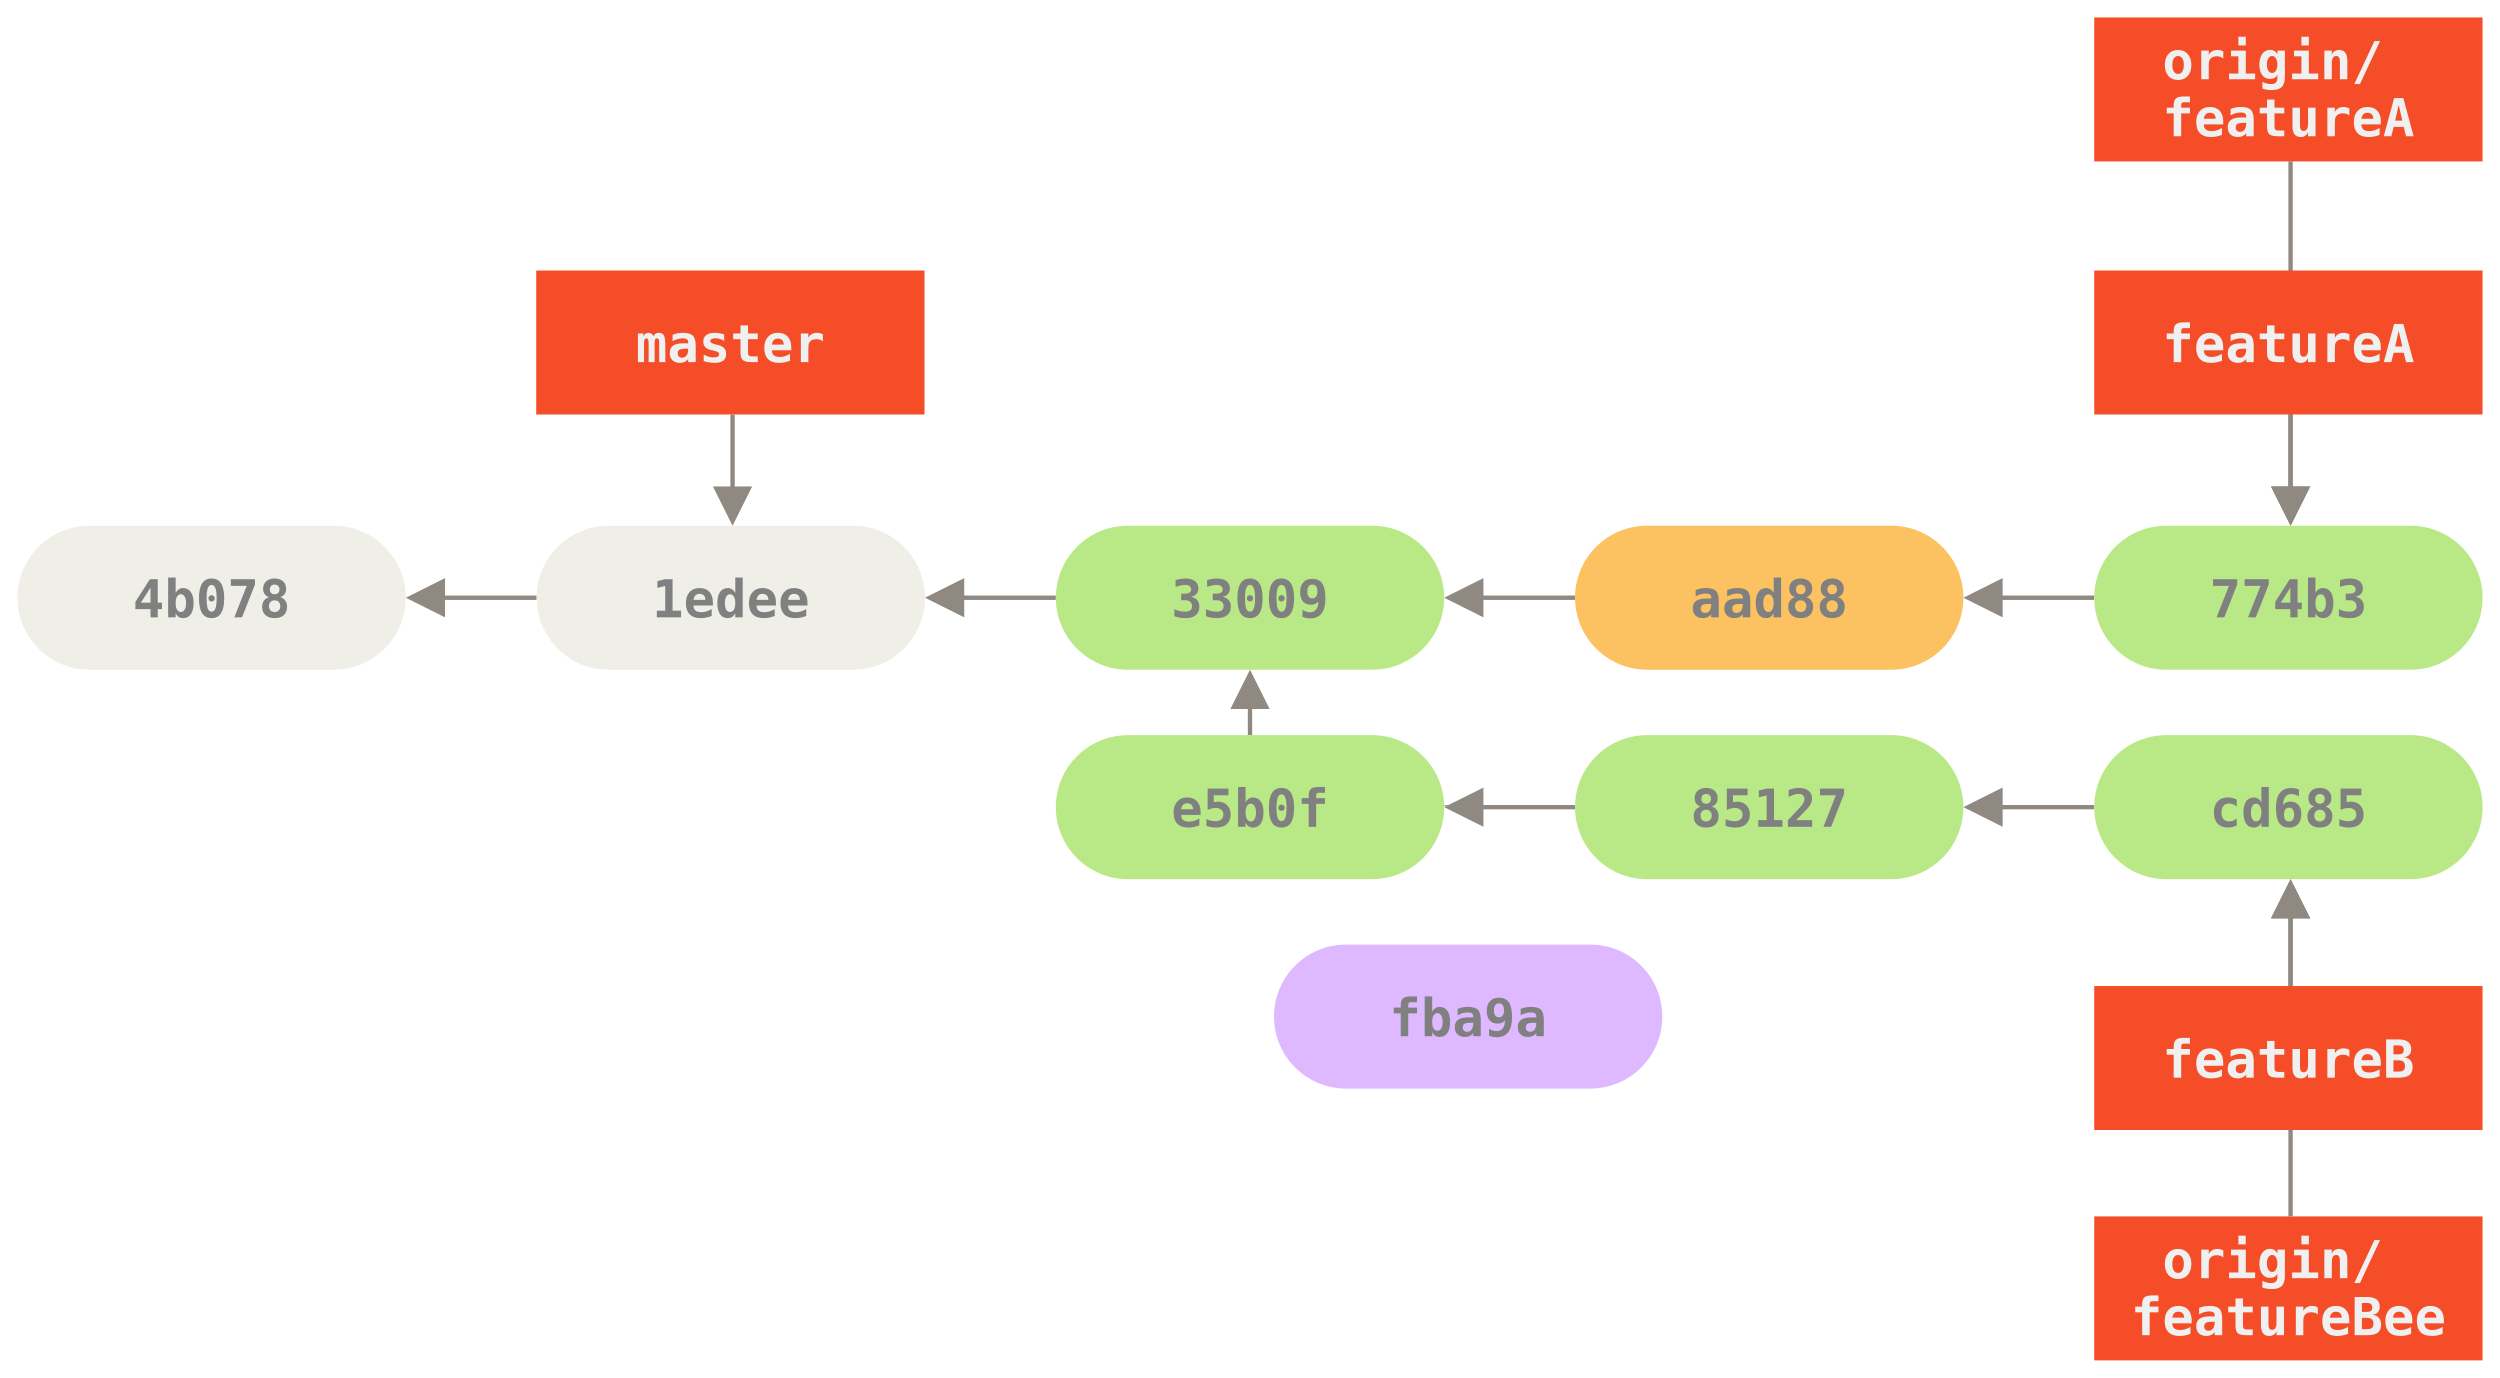
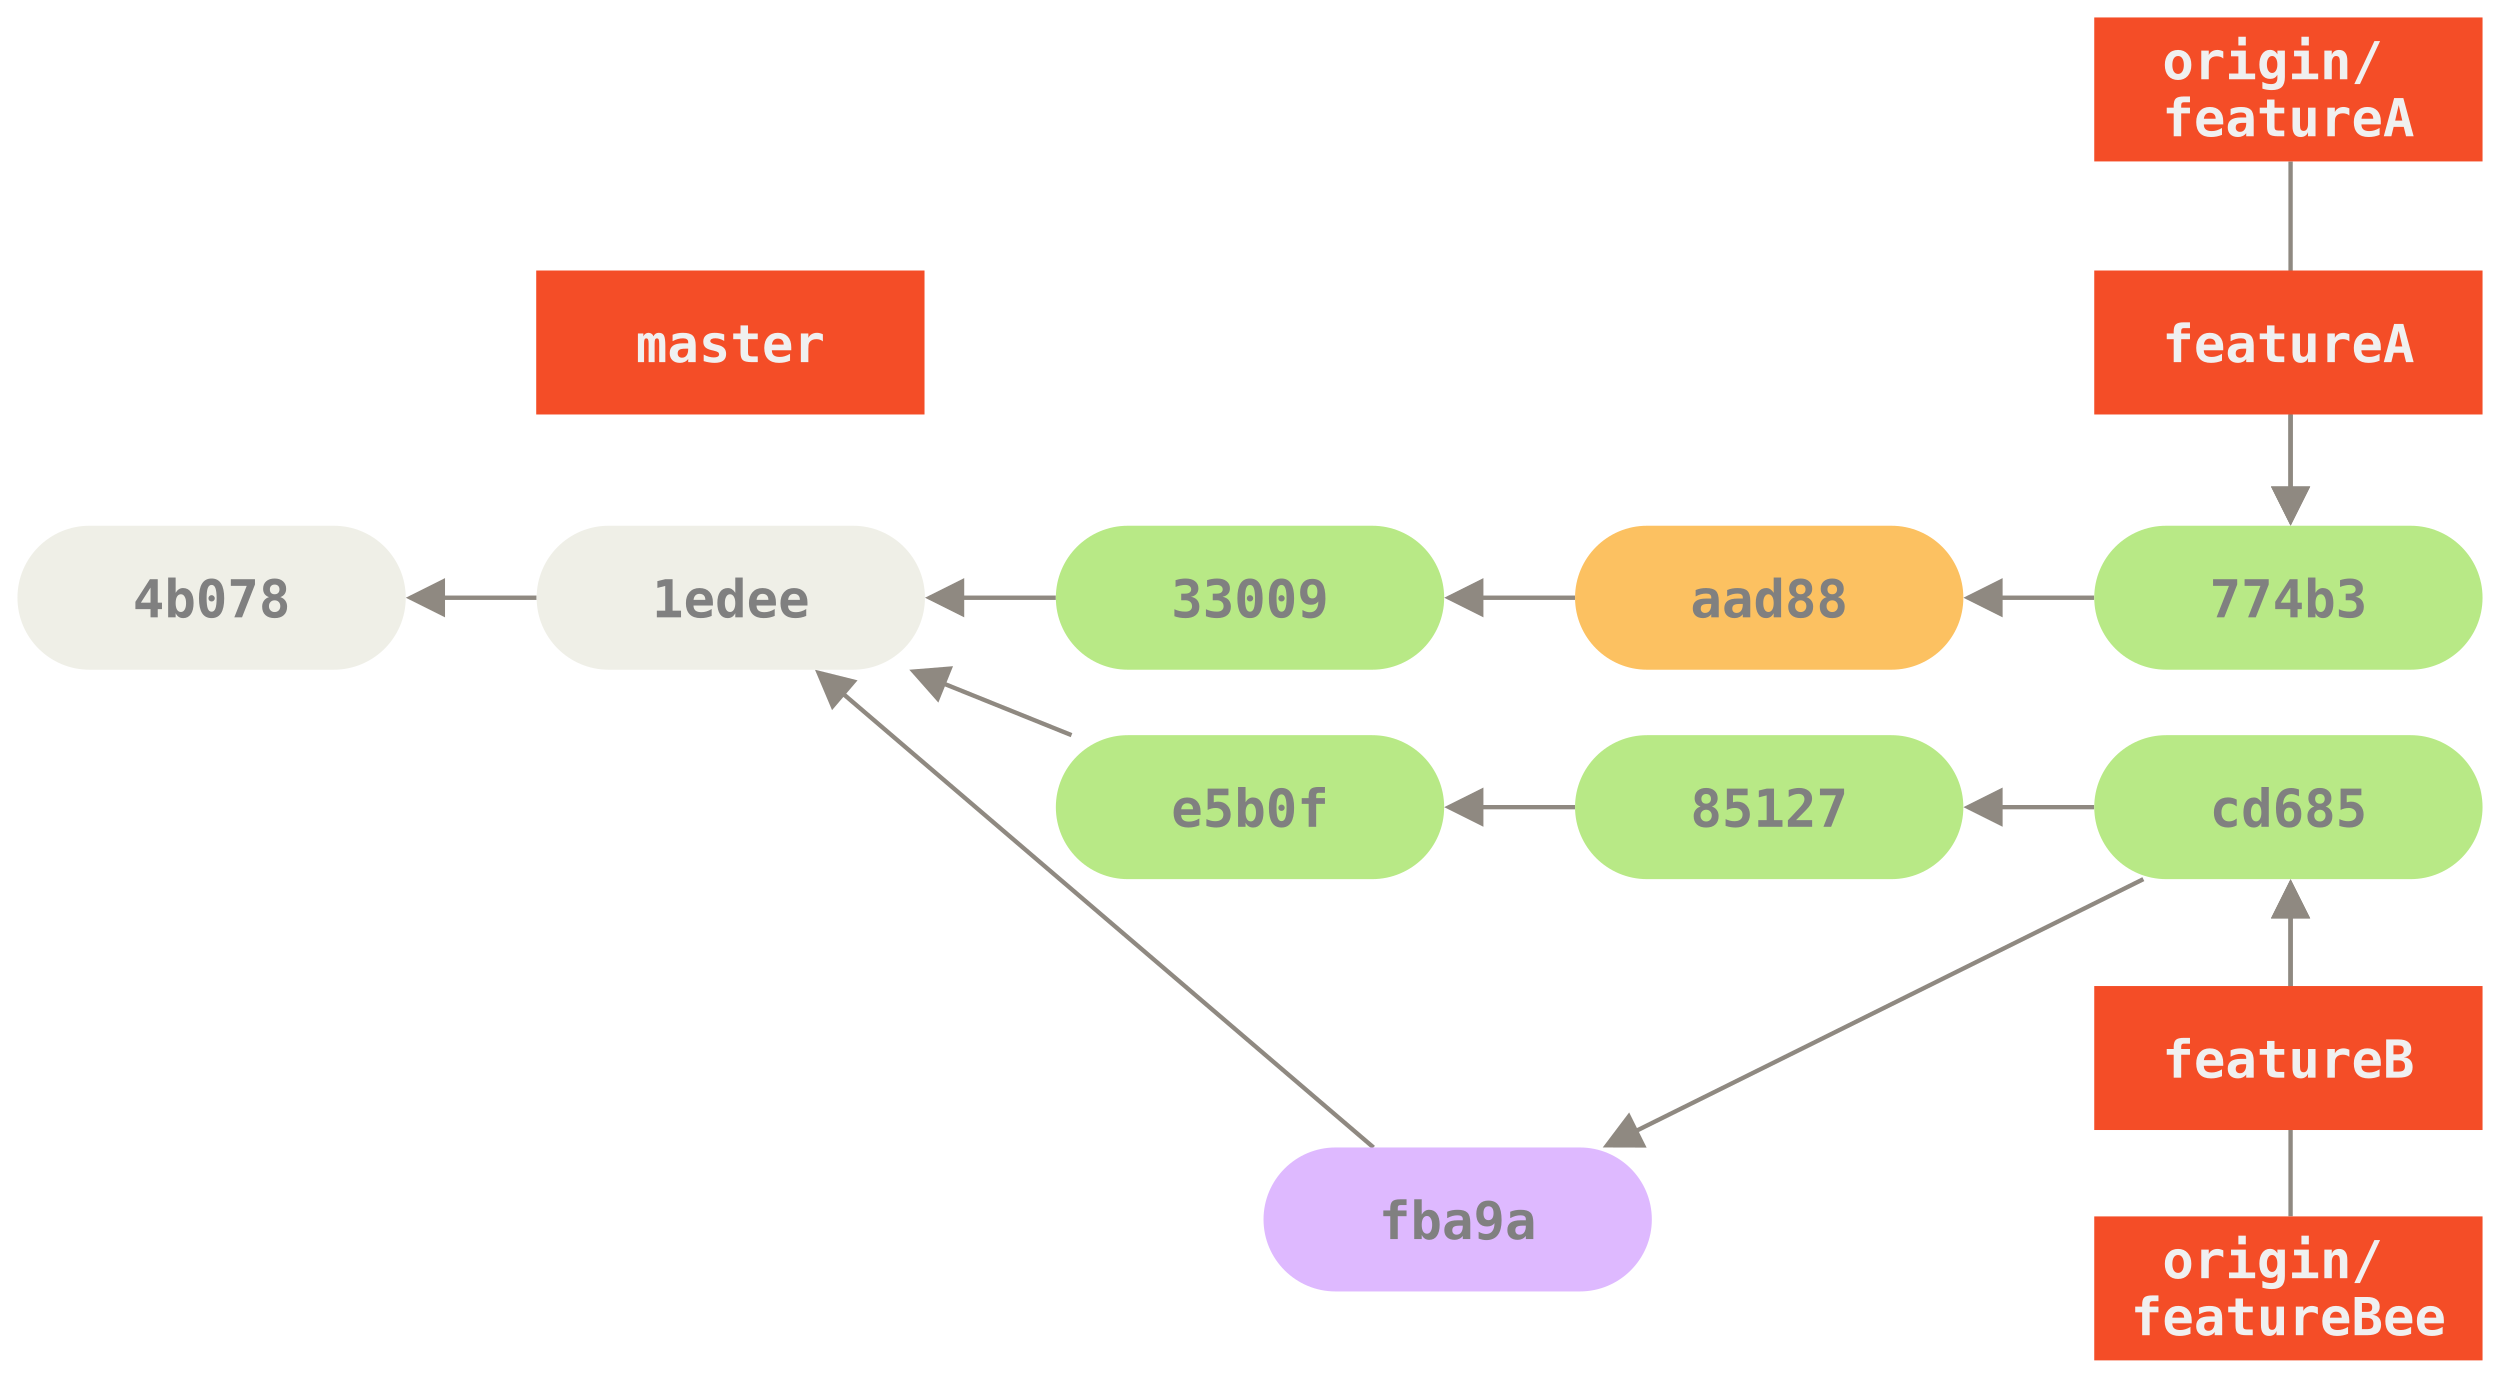
<svg xmlns="http://www.w3.org/2000/svg" version="1.1" width="1146" height="631.6" viewBox="0 0 573 315.8">
  <path d="m102 136.5h21v1h-21v4l-9-4.5 9-4.5z" fill="#8f8981" />
  <path d="m221 136.5h21v1h-21v4l-9-4.5 9-4.5z" fill="#8f8981" />
  <path d="m340 136.5h21v1h-21v4l-9-4.5 9-4.5z" fill="#8f8981" />
  <path d="m459 136.5h21v1h-21v4l-9-4.5 9-4.5z" fill="#8f8981" />
-   <path d="M287 168.5 L287 162.5 L291 162.5 L286.5 153.5 L282 162.5 L286 162.5 L286 168.5 Z" fill="#8f8981" />
-   <path d="m340 184.5h-48v1h--48v4l-9-4.5 9-4.5z" fill="#8f8981" />
+   <path d="M245.781 168.036 L216.94 156.403 L218.436 152.693 L208.406 153.5 L215.069 161.04 L216.566 157.33 L245.407 168.964 Z" fill="#8f8981" />
+   <path d="M315.134 262.62 L193.955 158.97 L196.555 155.93 L186.791 153.5 L190.705 162.77 L193.305 159.73 L314.484 263.38 Z" fill="#8f8981" />
  <path d="m340 184.5h21v1h-21v4l-9-4.5 9-4.5z" fill="#8f8981" />
  <path d="m459 184.5h21v1h-21v4l-9-4.5 9-4.5z" fill="#8f8981" />
-   <path d="m167.4 111.5v-16.5h1v16.5h4l-4.5 9-4.5-9h4z" fill="#8f8981" />
+   <path d="M491.033 201.052 L375.184 258.551 L373.406 254.968 L367.344 263 L377.407 263.03 L375.628 259.447 L491.478 201.948 Z" fill="#8f8981" />
  <path d="m524.5 111.5v-16.5h1v16.5h4l-4.5 9-4.5-9h4z" fill="#8f8981" />
  <path d="m524.5 111.5v-74.5h1v74.5h4l-4.5 9-4.5-9h4z" fill="#8f8981" />
  <path d="m524.5 210.5v15.5h1v-15.5h4l-4.5-9-4.5 9h4z" fill="#8f8981" />
  <path d="m524.5 210.5v68.3h1v-68.3h4l-4.5-9-4.5 9h4z" fill="#8f8981" />
  <g>
    <rect x="4" y="120.5" width="89" height="33" rx="16.5" ry="16.5" fill="#efefe7" />
    <text font-size="12px" font-weight="700" font-family="'JetBrains Mono', 'Source Code Pro', monospace" text-anchor="middle">
      <tspan x="48.5" y="141.5" fill="gray">4b078</tspan>
    </text>
  </g>
  <g>
    <rect x="123" y="120.5" width="89" height="33" rx="16.5" ry="16.5" fill="#efefe7" />
    <text font-size="12px" font-weight="700" font-family="'JetBrains Mono', 'Source Code Pro', monospace" text-anchor="middle">
      <tspan x="167.5" y="141.5" fill="gray">1edee</tspan>
    </text>
  </g>
  <g>
    <rect x="242" y="120.5" width="89" height="33" rx="16.5" ry="16.5" fill="#b8e986" />
    <text font-size="12px" font-weight="700" font-family="'JetBrains Mono', 'Source Code Pro', monospace" text-anchor="middle">
      <tspan x="286.5" y="141.5" fill="gray">33009</tspan>
    </text>
  </g>
  <g>
    <rect x="361" y="120.5" width="89" height="33" rx="16.5" ry="16.5" fill="#fcc161" />
    <text font-size="12px" font-weight="700" font-family="'JetBrains Mono', 'Source Code Pro', monospace" text-anchor="middle">
      <tspan x="405.5" y="141.5" fill="gray">aad88</tspan>
    </text>
  </g>
  <g>
    <rect x="480" y="120.5" width="89" height="33" rx="16.5" ry="16.5" fill="#b8e986" />
    <text font-size="12px" font-weight="700" font-family="'JetBrains Mono', 'Source Code Pro', monospace" text-anchor="middle">
      <tspan x="524.5" y="141.5" fill="gray">774b3</tspan>
    </text>
  </g>
  <g>
    <rect x="361" y="168.5" width="89" height="33" rx="16.5" ry="16.5" fill="#b8e986" />
    <text font-size="12px" font-weight="700" font-family="'JetBrains Mono', 'Source Code Pro', monospace" text-anchor="middle">
      <tspan x="405.5" y="189.5" fill="gray">85127</tspan>
    </text>
  </g>
  <g>
    <rect x="480" y="168.5" width="89" height="33" rx="16.5" ry="16.5" fill="#b8e986" />
    <text font-size="12px" font-weight="700" font-family="'JetBrains Mono', 'Source Code Pro', monospace" text-anchor="middle">
      <tspan x="524.5" y="189.5" fill="gray">cd685</tspan>
    </text>
  </g>
  <g>
-     <rect x="292" y="216.5" width="89" height="33" rx="16.5" ry="16.5" fill="#deb9ff" />
+     <rect x="289.6" y="263" width="89" height="33" rx="16.5" ry="16.5" fill="#deb9ff" />
    <text font-size="12px" font-weight="700" font-family="'JetBrains Mono', 'Source Code Pro', monospace" text-anchor="middle">
-       <tspan x="336.5" y="237.5" fill="gray">fba9a</tspan>
+       <tspan x="334.1" y="284" fill="gray">fba9a</tspan>
    </text>
  </g>
  <g>
    <rect x="242" y="168.5" width="89" height="33" rx="16.5" ry="16.5" fill="#b8e986" />
    <text font-size="12px" font-weight="700" font-family="'JetBrains Mono', 'Source Code Pro', monospace" text-anchor="middle">
      <tspan x="286.5" y="189.5" fill="gray">e5b0f</tspan>
    </text>
  </g>
  <g>
    <rect x="480" y="226" width="89" height="33" fill="#f44d27" />
    <text font-size="12px" font-weight="700" font-family="'JetBrains Mono', 'Source Code Pro', monospace" text-anchor="middle">
      <tspan x="524.5" y="247" fill="#f0f0f0">featureB</tspan>
    </text>
  </g>
  <g>
    <rect x="122.9" y="62" width="89" height="33" fill="#f44d27" />
    <text font-size="12px" font-weight="700" font-family="'JetBrains Mono', 'Source Code Pro', monospace" text-anchor="middle">
      <tspan x="167.4" y="83" fill="#f0f0f0">master</tspan>
    </text>
  </g>
  <g>
    <rect x="480" y="62" width="89" height="33" fill="#f44d27" />
    <text font-size="12px" font-weight="700" font-family="'JetBrains Mono', 'Source Code Pro', monospace" text-anchor="middle">
      <tspan x="524.5" y="83" fill="#f0f0f0">featureA</tspan>
    </text>
  </g>
  <g>
    <rect x="480" y="4" width="89" height="33" fill="#f44d27" />
    <text font-size="12px" font-weight="700" font-family="'JetBrains Mono', 'Source Code Pro', monospace" text-anchor="middle">
      <tspan x="524.5" y="18.165" fill="#f0f0f0">origin/</tspan>
      <tspan x="524.5" dy="13.07" fill="#f0f0f0">featureA</tspan>
    </text>
  </g>
  <g>
    <rect x="480" y="278.8" width="89" height="33" fill="#f44d27" />
    <text font-size="12px" font-weight="700" font-family="'JetBrains Mono', 'Source Code Pro', monospace" text-anchor="middle">
      <tspan x="524.5" y="292.965" fill="#f0f0f0">origin/</tspan>
      <tspan x="524.5" dy="13.07" fill="#f0f0f0">featureBee</tspan>
    </text>
  </g>
</svg>
